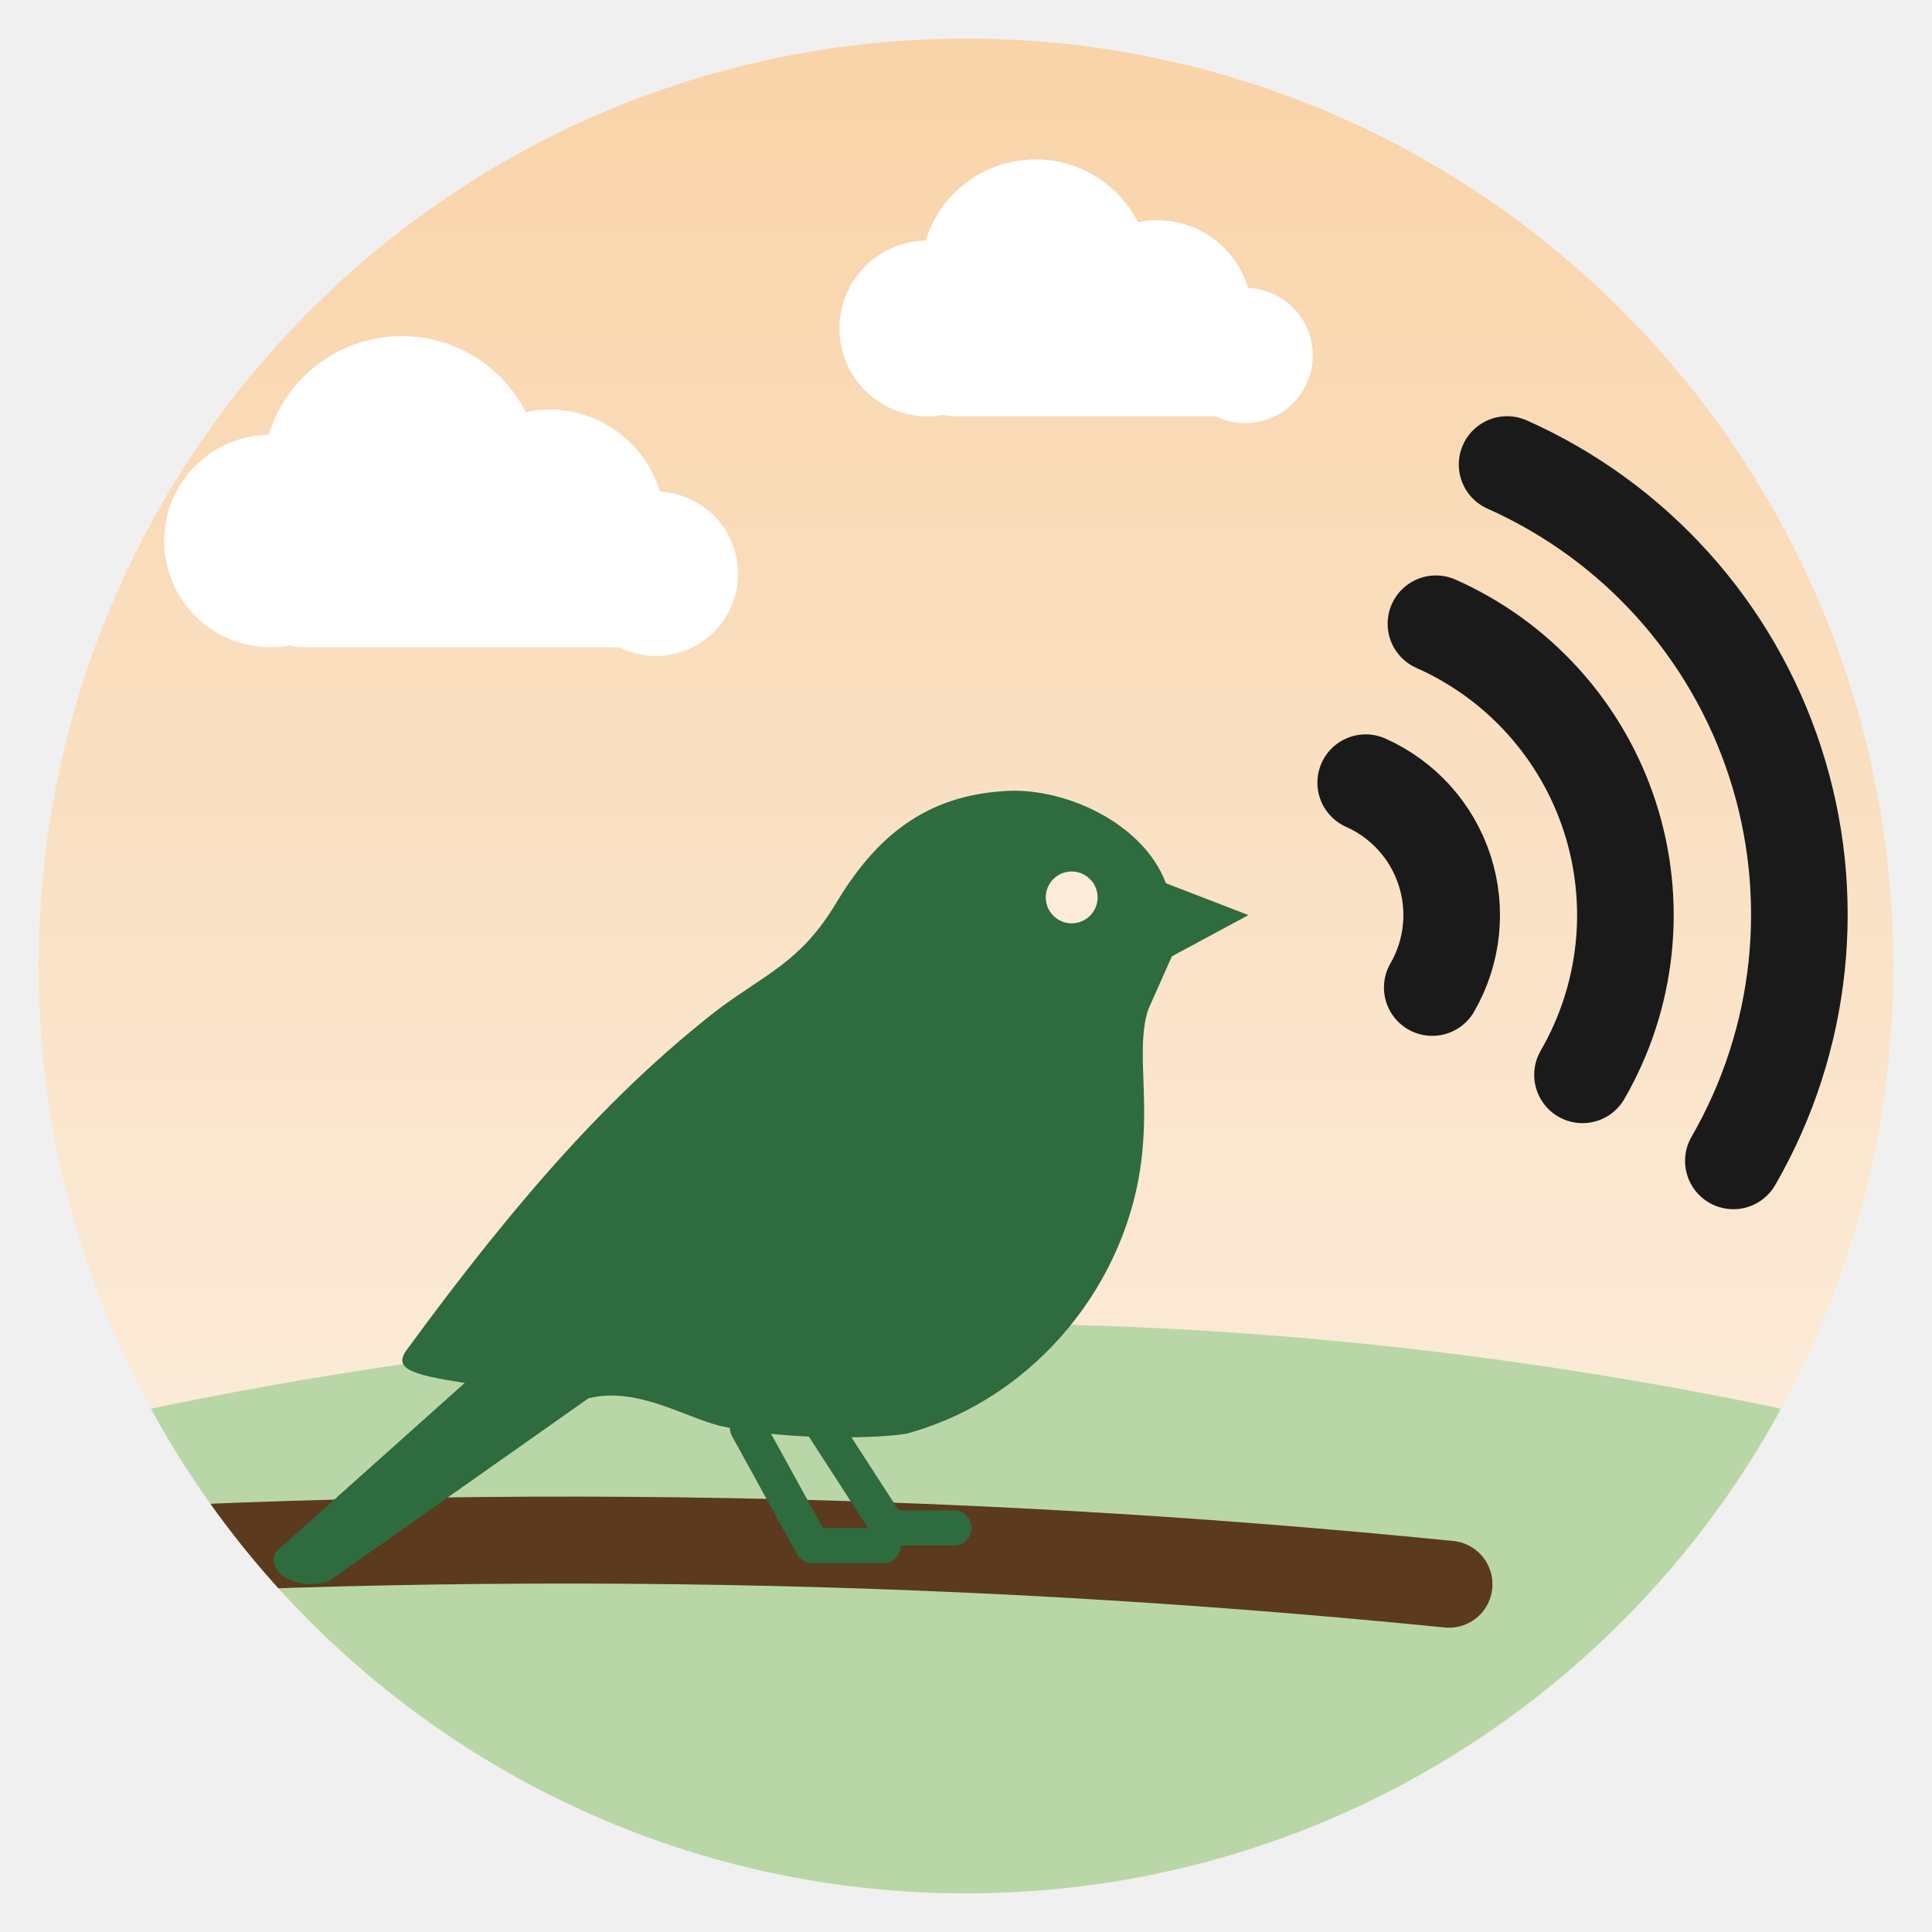
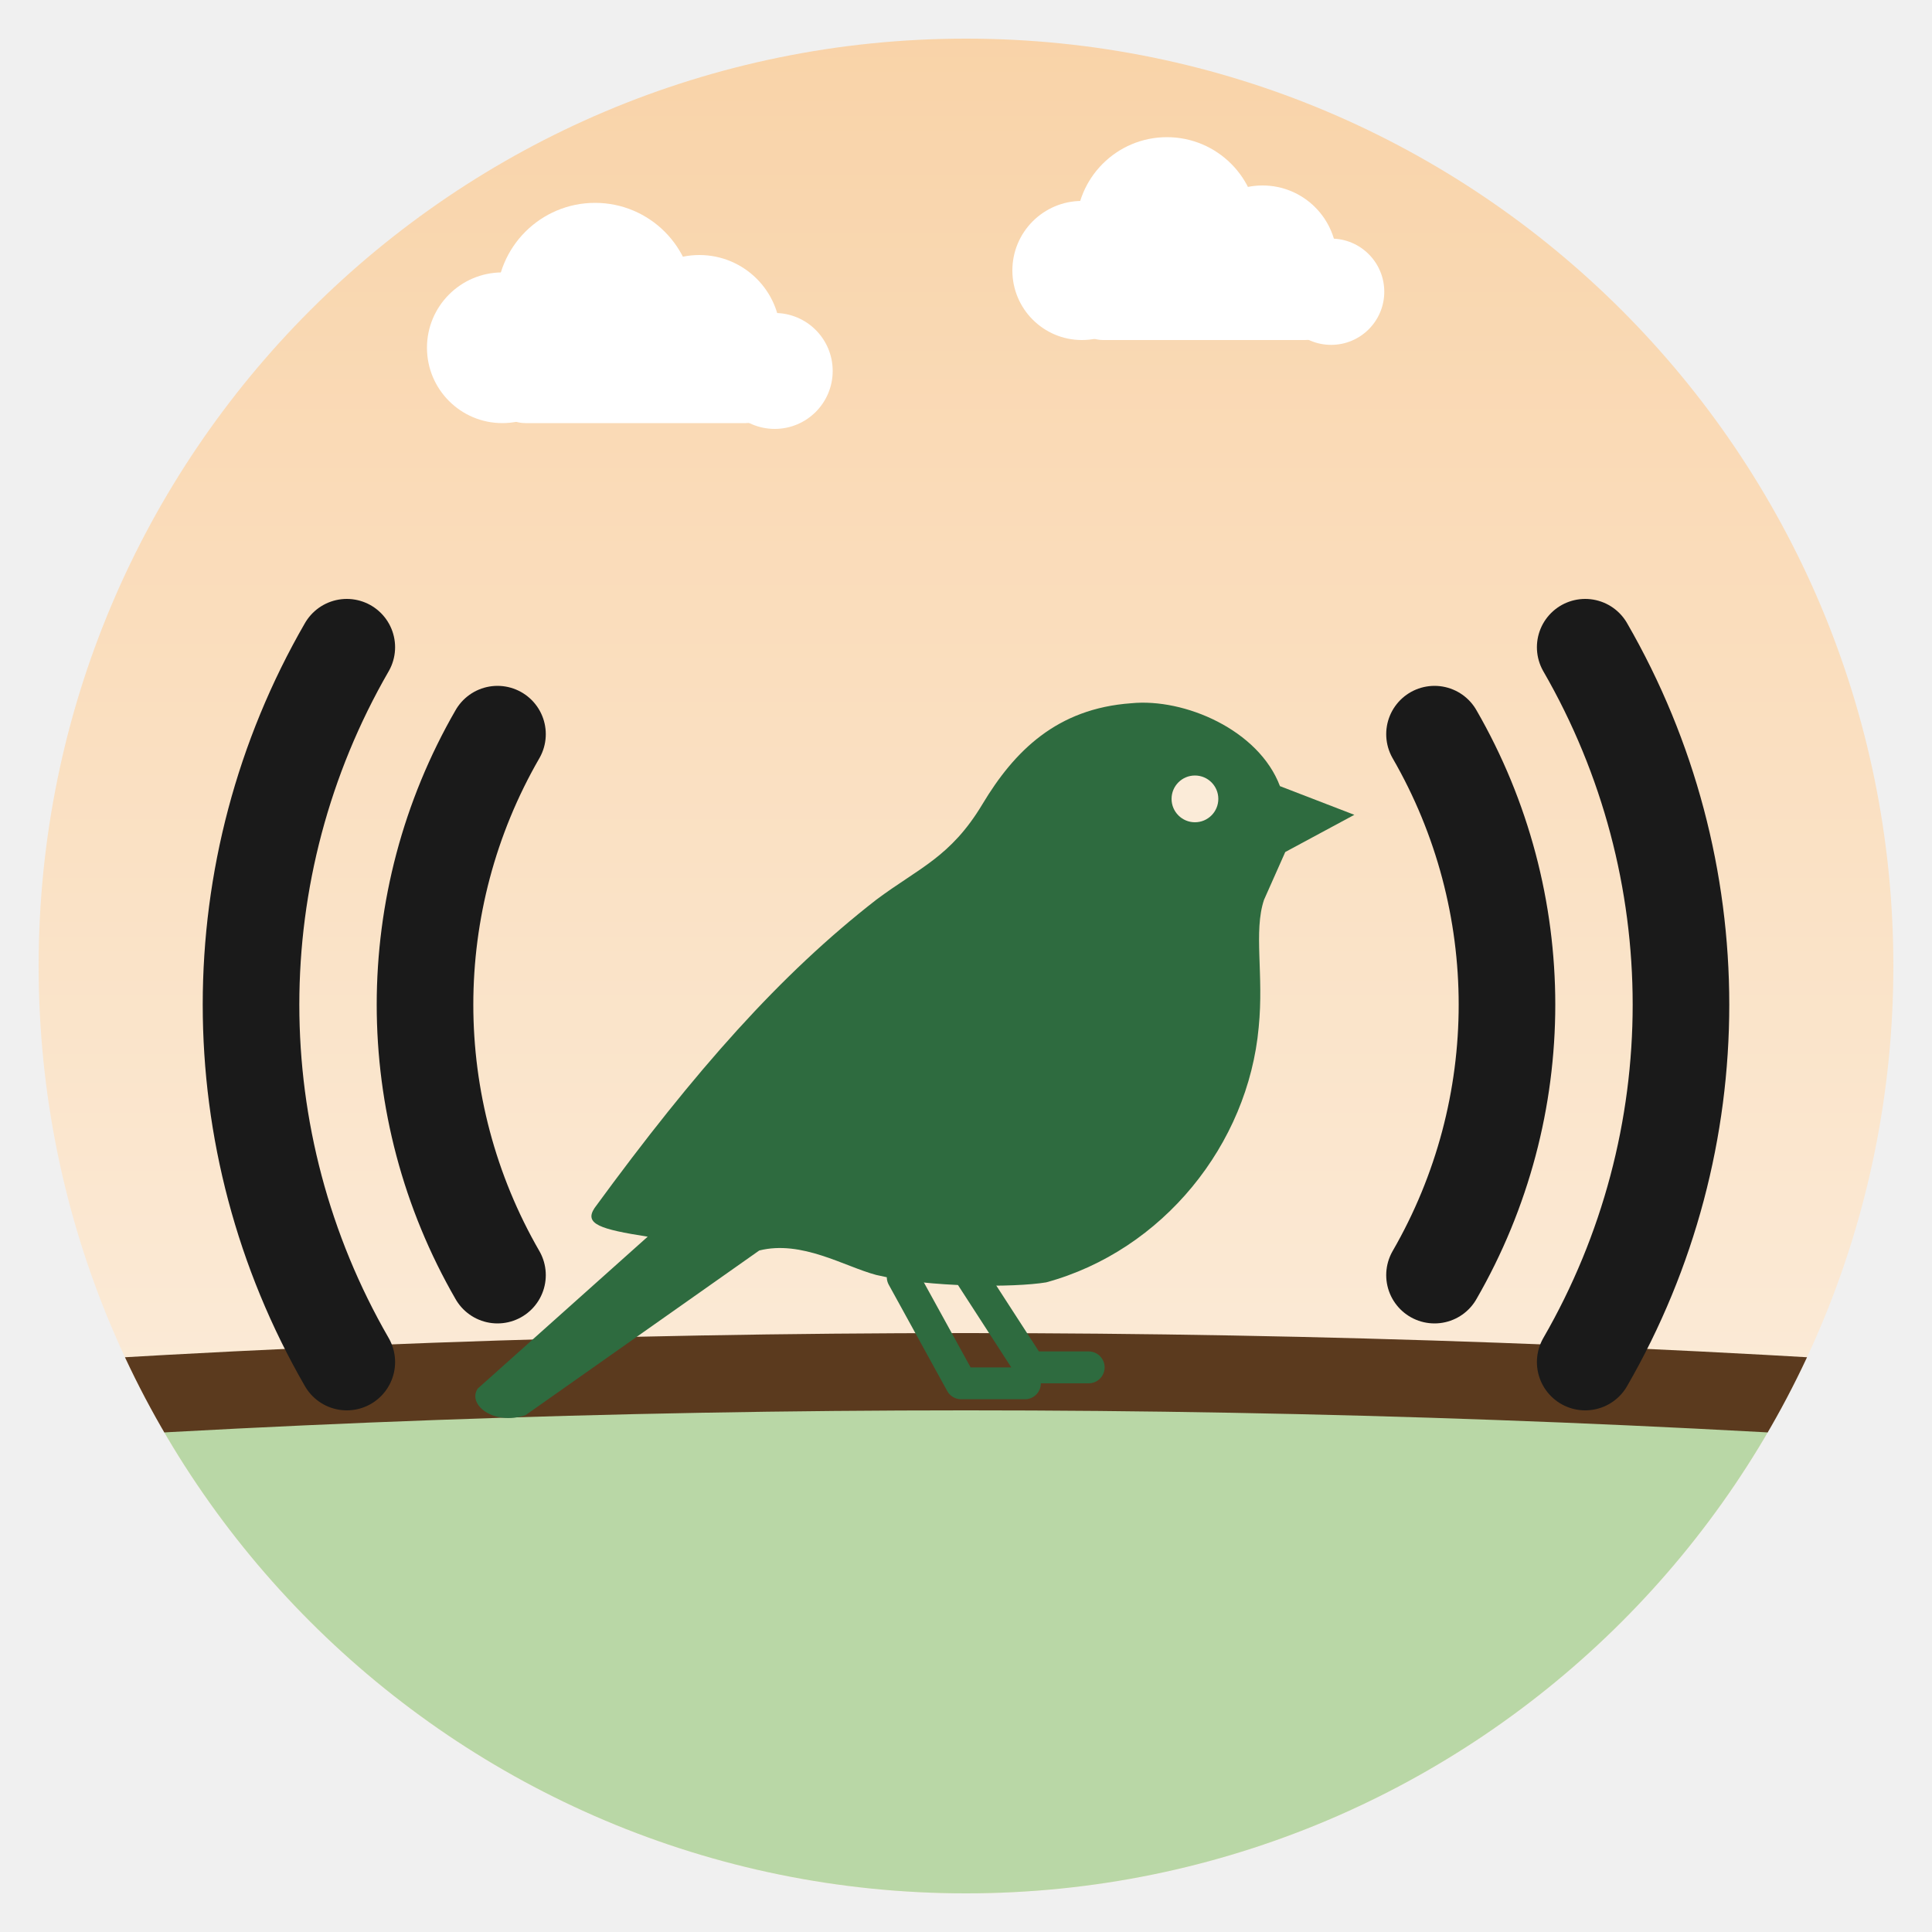
<svg xmlns="http://www.w3.org/2000/svg" viewBox="0 0 200 200">
  <defs>
    <clipPath id="c">
      <circle cx="100" cy="100" r="96" />
    </clipPath>
    <linearGradient id="sky" x1="0" y1="0" x2="0" y2="1">
      <stop offset="0" stop-color="#F9D3A8" />
      <stop offset="0.75" stop-color="#FBEBD8" />
    </linearGradient>
  </defs>
  <g clip-path="url(#c)">
    <circle cx="100" cy="100" r="96" fill="url(#sky)" />
-     <path d="M-10 152 Q100 122 210 152 L210 210 L-10 210 Z" fill="#B9D7A6" />
-     <circle cx="28.0" cy="56.0" r="11.0" fill="#FFFFFF" />
-     <circle cx="41.6" cy="49.2" r="14.4" fill="#FFFFFF" />
-     <circle cx="56.9" cy="54.3" r="11.9" fill="#FFFFFF" />
-     <circle cx="67.9" cy="59.4" r="8.5" fill="#FFFFFF" />
-     <rect x="26.3" y="56.0" width="42.5" height="11.0" rx="5.1" fill="#FFFFFF" />
-     <circle cx="96.0" cy="34.0" r="9.1" fill="#FFFFFF" />
-     <circle cx="107.2" cy="28.4" r="11.9" fill="#FFFFFF" />
-     <circle cx="119.8" cy="32.6" r="9.8" fill="#FFFFFF" />
-     <circle cx="128.9" cy="36.8" r="7.0" fill="#FFFFFF" />
-     <rect x="94.6" y="34.0" width="35.0" height="9.1" rx="4.2" fill="#FFFFFF" />
-     <path d="M-10 162 Q70 156 150 164" stroke="#5B3A1E" stroke-width="9" fill="none" stroke-linecap="round" />
-     <g transform="translate(78 117.91) scale(1.22) translate(-50 -45)">
+     <path d="M-10 151.2 Q100 137.2 210 151.2 L210 210 L-10 210 Z" fill="#B9D7A6" />
+     <circle cx="52.0" cy="36.0" r="7.8" fill="#FFFFFF" />
+     <circle cx="61.6" cy="31.2" r="10.2" fill="#FFFFFF" />
+     <circle cx="72.4" cy="34.8" r="8.4" fill="#FFFFFF" />
+     <circle cx="80.2" cy="38.4" r="6.0" fill="#FFFFFF" />
+     <rect x="50.8" y="36.0" width="30.0" height="7.8" rx="3.6" fill="#FFFFFF" />
+     <circle cx="112.0" cy="28.0" r="7.2" fill="#FFFFFF" />
+     <circle cx="120.8" cy="23.6" r="9.4" fill="#FFFFFF" />
+     <circle cx="130.7" cy="26.9" r="7.7" fill="#FFFFFF" />
+     <circle cx="137.8" cy="30.2" r="5.5" fill="#FFFFFF" />
+     <rect x="110.9" y="28.0" width="27.5" height="7.2" rx="3.3" fill="#FFFFFF" />
+     <path d="M-10 146 Q100 138 210 146" stroke="#5B3A1E" stroke-width="8" fill="none" stroke-linecap="round" />
+     <g transform="translate(94 105.25) scale(1.1) translate(-50 -45)">
      <path d="M92 26 L85 23.3 C83 18 76 15 71 15.5 C64 16 60 20 57 25 C54 30 51 31 47 34 C38 41 30 50 20.5 63 C19.5 64.5 21 65 25.5 65.7 L9.5 80 C8.5 81.5 11 83.5 14 82.5 L36 67 C40 66 44 68.5 47 69.3 C52 70.5 60 70.5 63 70 C74 67 82 57 83 46 C83.5 41 82.5 37 83.5 34 L85.5 29.5 Z" fill="#2E6B3F" />
      <circle cx="77" cy="24.5" r="2.2" fill="#FBEBD8" />
      <path d="M49.5 69.5 L55 79.5 L61 79.5 M56 69.5 L61.5 78 L67 78" stroke="#2E6B3F" stroke-width="3" stroke-linecap="round" stroke-linejoin="round" fill="none" />
    </g>
-     <g transform="rotate(-18 135.2 94.7)">
-       <path d="M145.3 83.6 A15 15 0 0 1 145.3 105.9" stroke="#1A1A1A" stroke-width="10" fill="none" stroke-linecap="round" />
-       <path d="M157.3 70.2 A33 33 0 0 1 157.3 119.3" stroke="#1A1A1A" stroke-width="10" fill="none" stroke-linecap="round" />
-       <path d="M169.4 56.8 A51 51 0 0 1 169.4 132.6" stroke="#1A1A1A" stroke-width="10" fill="none" stroke-linecap="round" />
-     </g>
+     <path d="M148.5 76.0 A56 56 0 0 1 148.5 132.0" stroke="#1A1A1A" stroke-width="10" fill="none" stroke-linecap="round" />
+     <path d="M51.5 132.0 A56 56 0 0 1 51.5 76.0" stroke="#1A1A1A" stroke-width="10" fill="none" stroke-linecap="round" />
+     <path d="M164.1 67.0 A74 74 0 0 1 164.1 141.0" stroke="#1A1A1A" stroke-width="10" fill="none" stroke-linecap="round" />
+     <path d="M35.9 141.0 A74 74 0 0 1 35.9 67.0" stroke="#1A1A1A" stroke-width="10" fill="none" stroke-linecap="round" />
  </g>
</svg>
